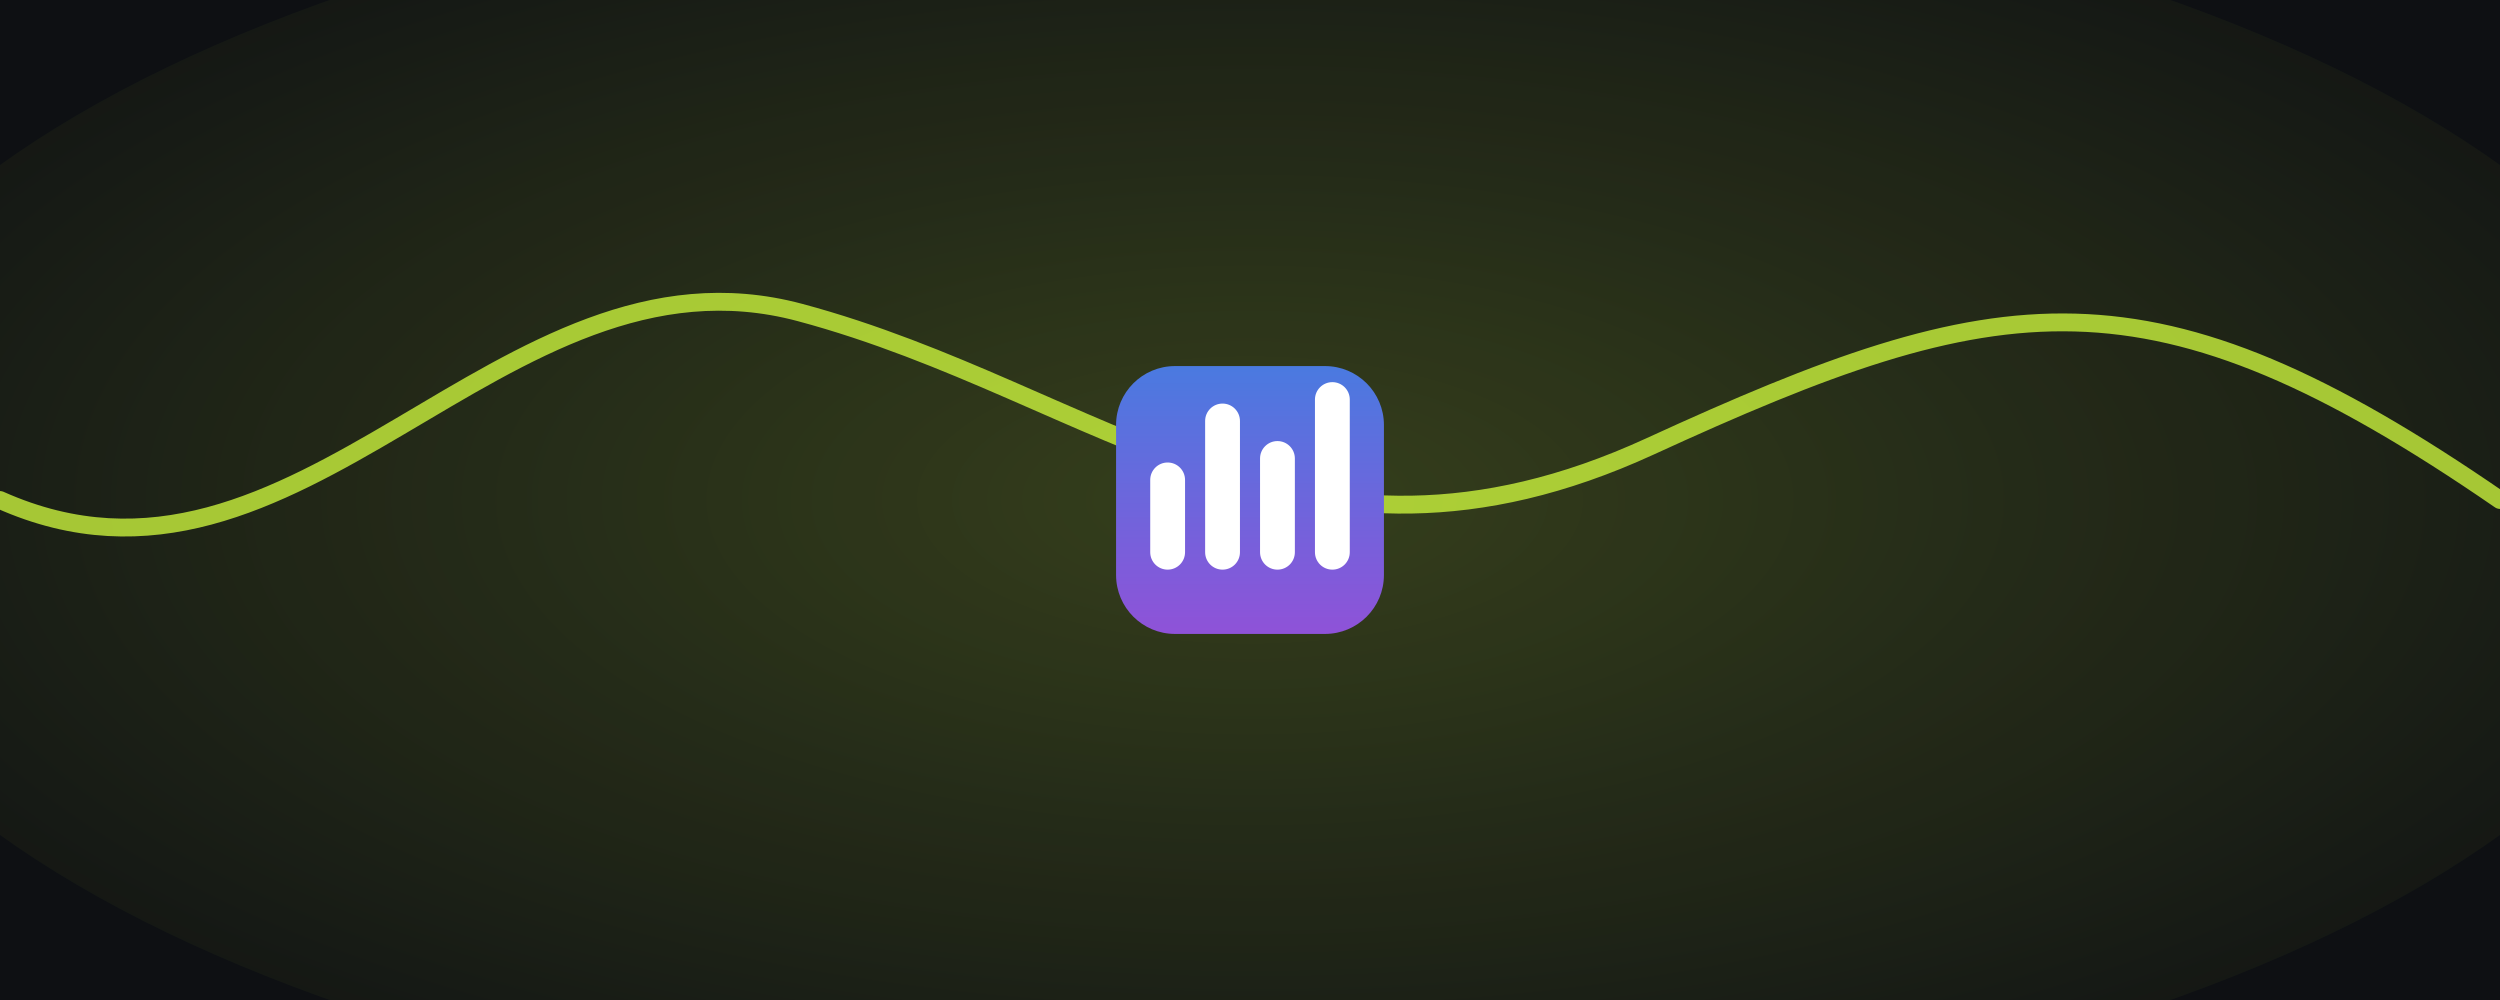
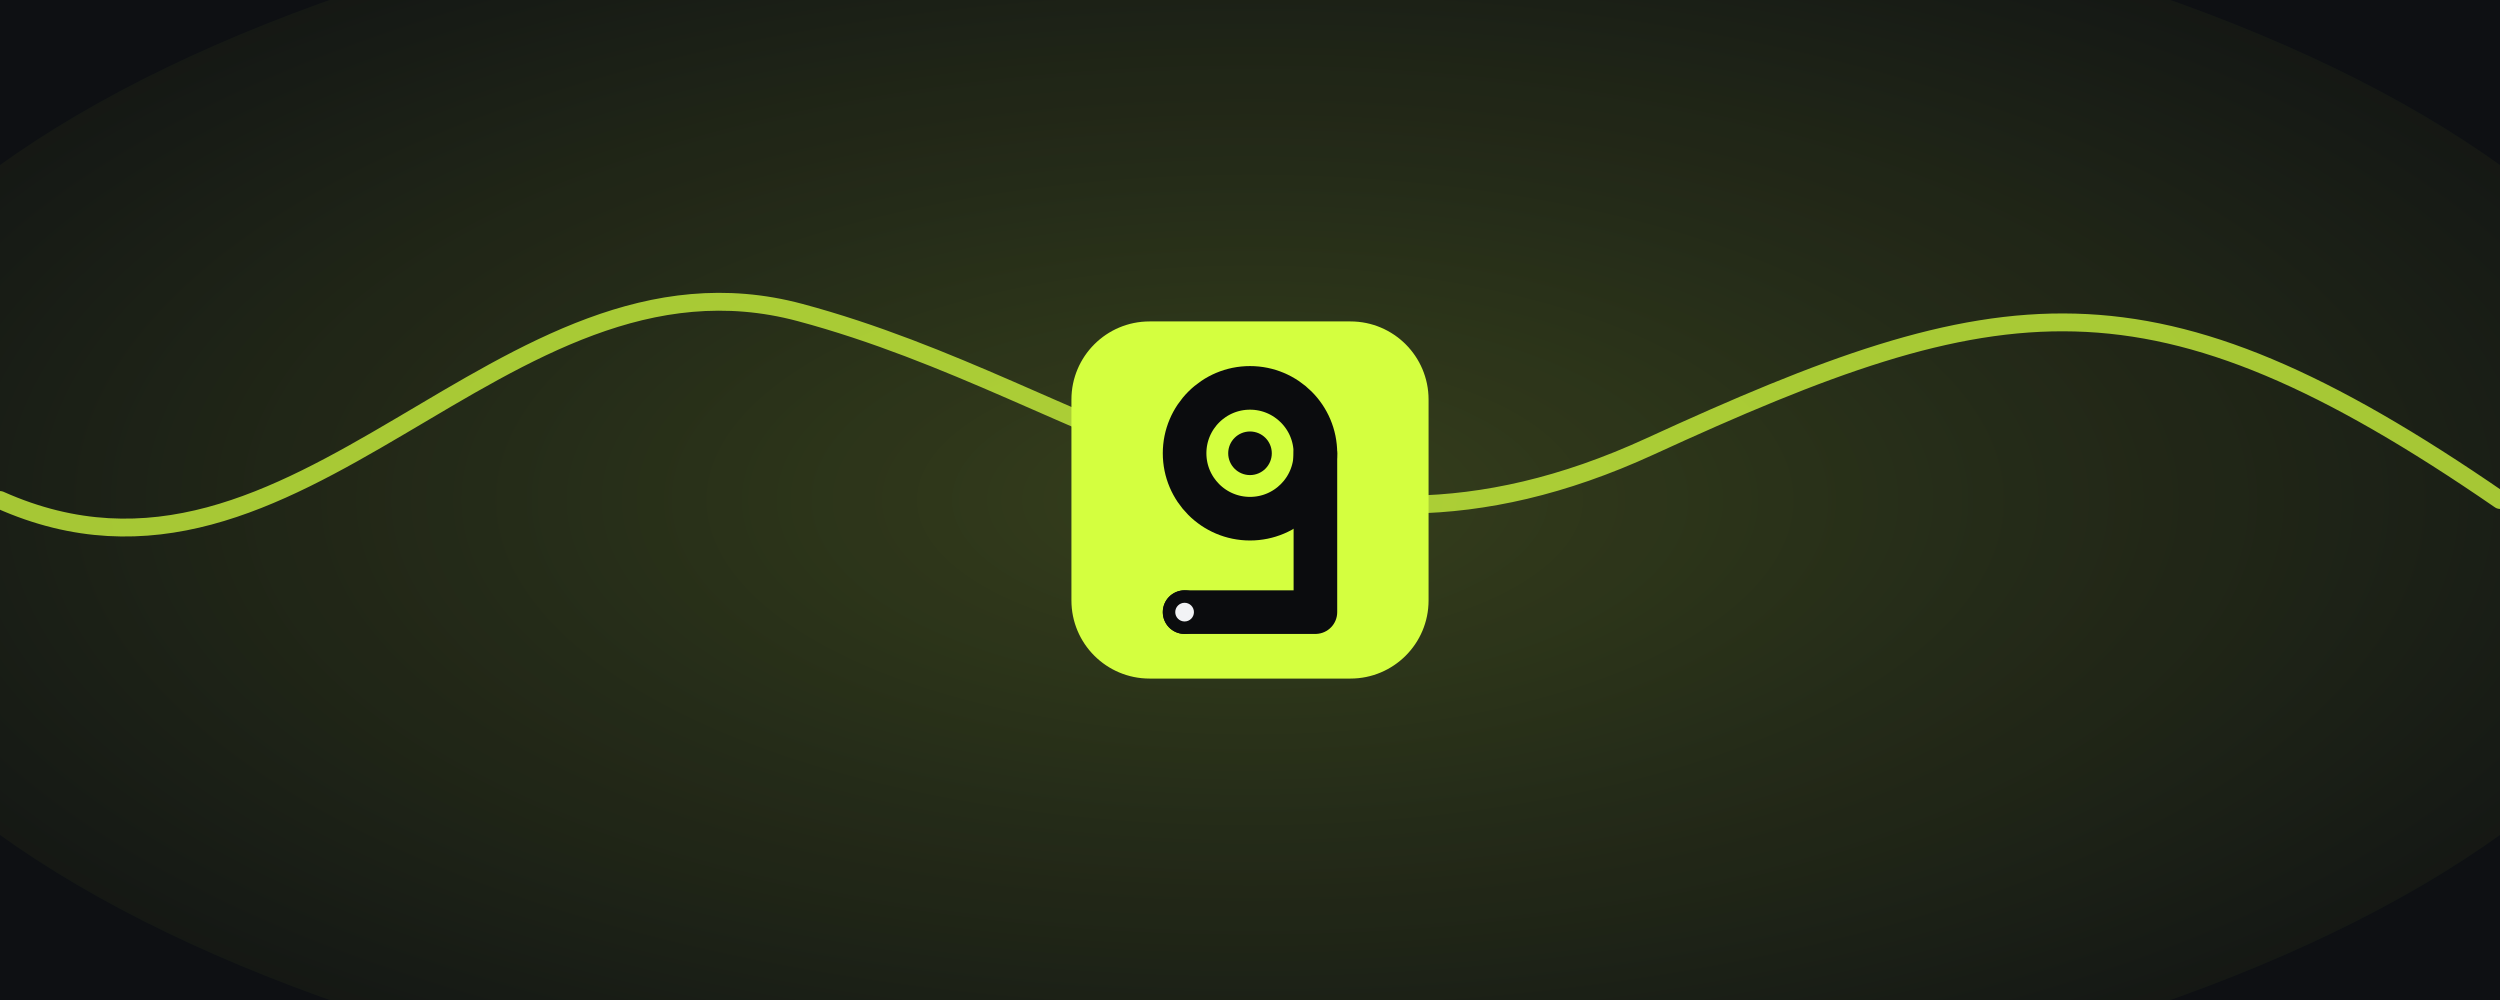
<svg xmlns="http://www.w3.org/2000/svg" width="1400" height="560" viewBox="0 0 1400 560" role="img">
  <defs>
-     <linearGradient id="tile" x1="0" y1="0" x2="0" y2="1">
-       <stop offset="0" stop-color="#4a7ae0" />
-       <stop offset="1" stop-color="#8f52d8" />
-     </linearGradient>
    <radialGradient id="glow" cx="0.5" cy="0.5" r="0.6">
      <stop offset="0" stop-color="#d4ff3f" stop-opacity="0.2" />
      <stop offset="1" stop-color="#d4ff3f" stop-opacity="0" />
    </radialGradient>
  </defs>
  <rect width="1400" height="560" fill="#0e1013" />
  <ellipse cx="700" cy="280" rx="820" ry="360" fill="url(#glow)" />
  <path d="M 0 280 C 168 355 280 130 448 175 S 728 340 924 250 S 1204 145 1400 280" fill="none" stroke="#d4ff3f" stroke-width="10" stroke-linecap="round" opacity="0.75" />
-   <rect x="625" y="205" width="150" height="150" rx="33" fill="url(#tile)" />
-   <rect x="644.125" y="259" width="19.5" height="60" rx="9.75" fill="#ffffff" />
-   <rect x="674.875" y="226" width="19.5" height="93" rx="9.75" fill="#ffffff" />
-   <rect x="705.625" y="247" width="19.5" height="72" rx="9.75" fill="#ffffff" />
-   <rect x="736.375" y="214" width="19.5" height="105" rx="9.75" fill="#ffffff" />
+   <rect x="600" y="180" width="200" height="200" rx="43.75" fill="#d4ff3f" />
+   <circle cx="700" cy="253.837" r="36.628" fill="none" stroke="#0b0c0e" stroke-width="24.419" />
+   <circle cx="700" cy="253.837" r="12.209" fill="#0b0c0e" />
+   <path d="M736.628 253.837V342.791L663.372 342.791" fill="none" stroke="#0b0c0e" stroke-width="24.419" stroke-linecap="round" stroke-linejoin="round" />
+   <circle cx="663.372" cy="342.791" r="12.209" fill="#0b0c0e" />
+   <circle cx="663.372" cy="342.791" r="5.233" fill="#f2f3f5" />
</svg>
